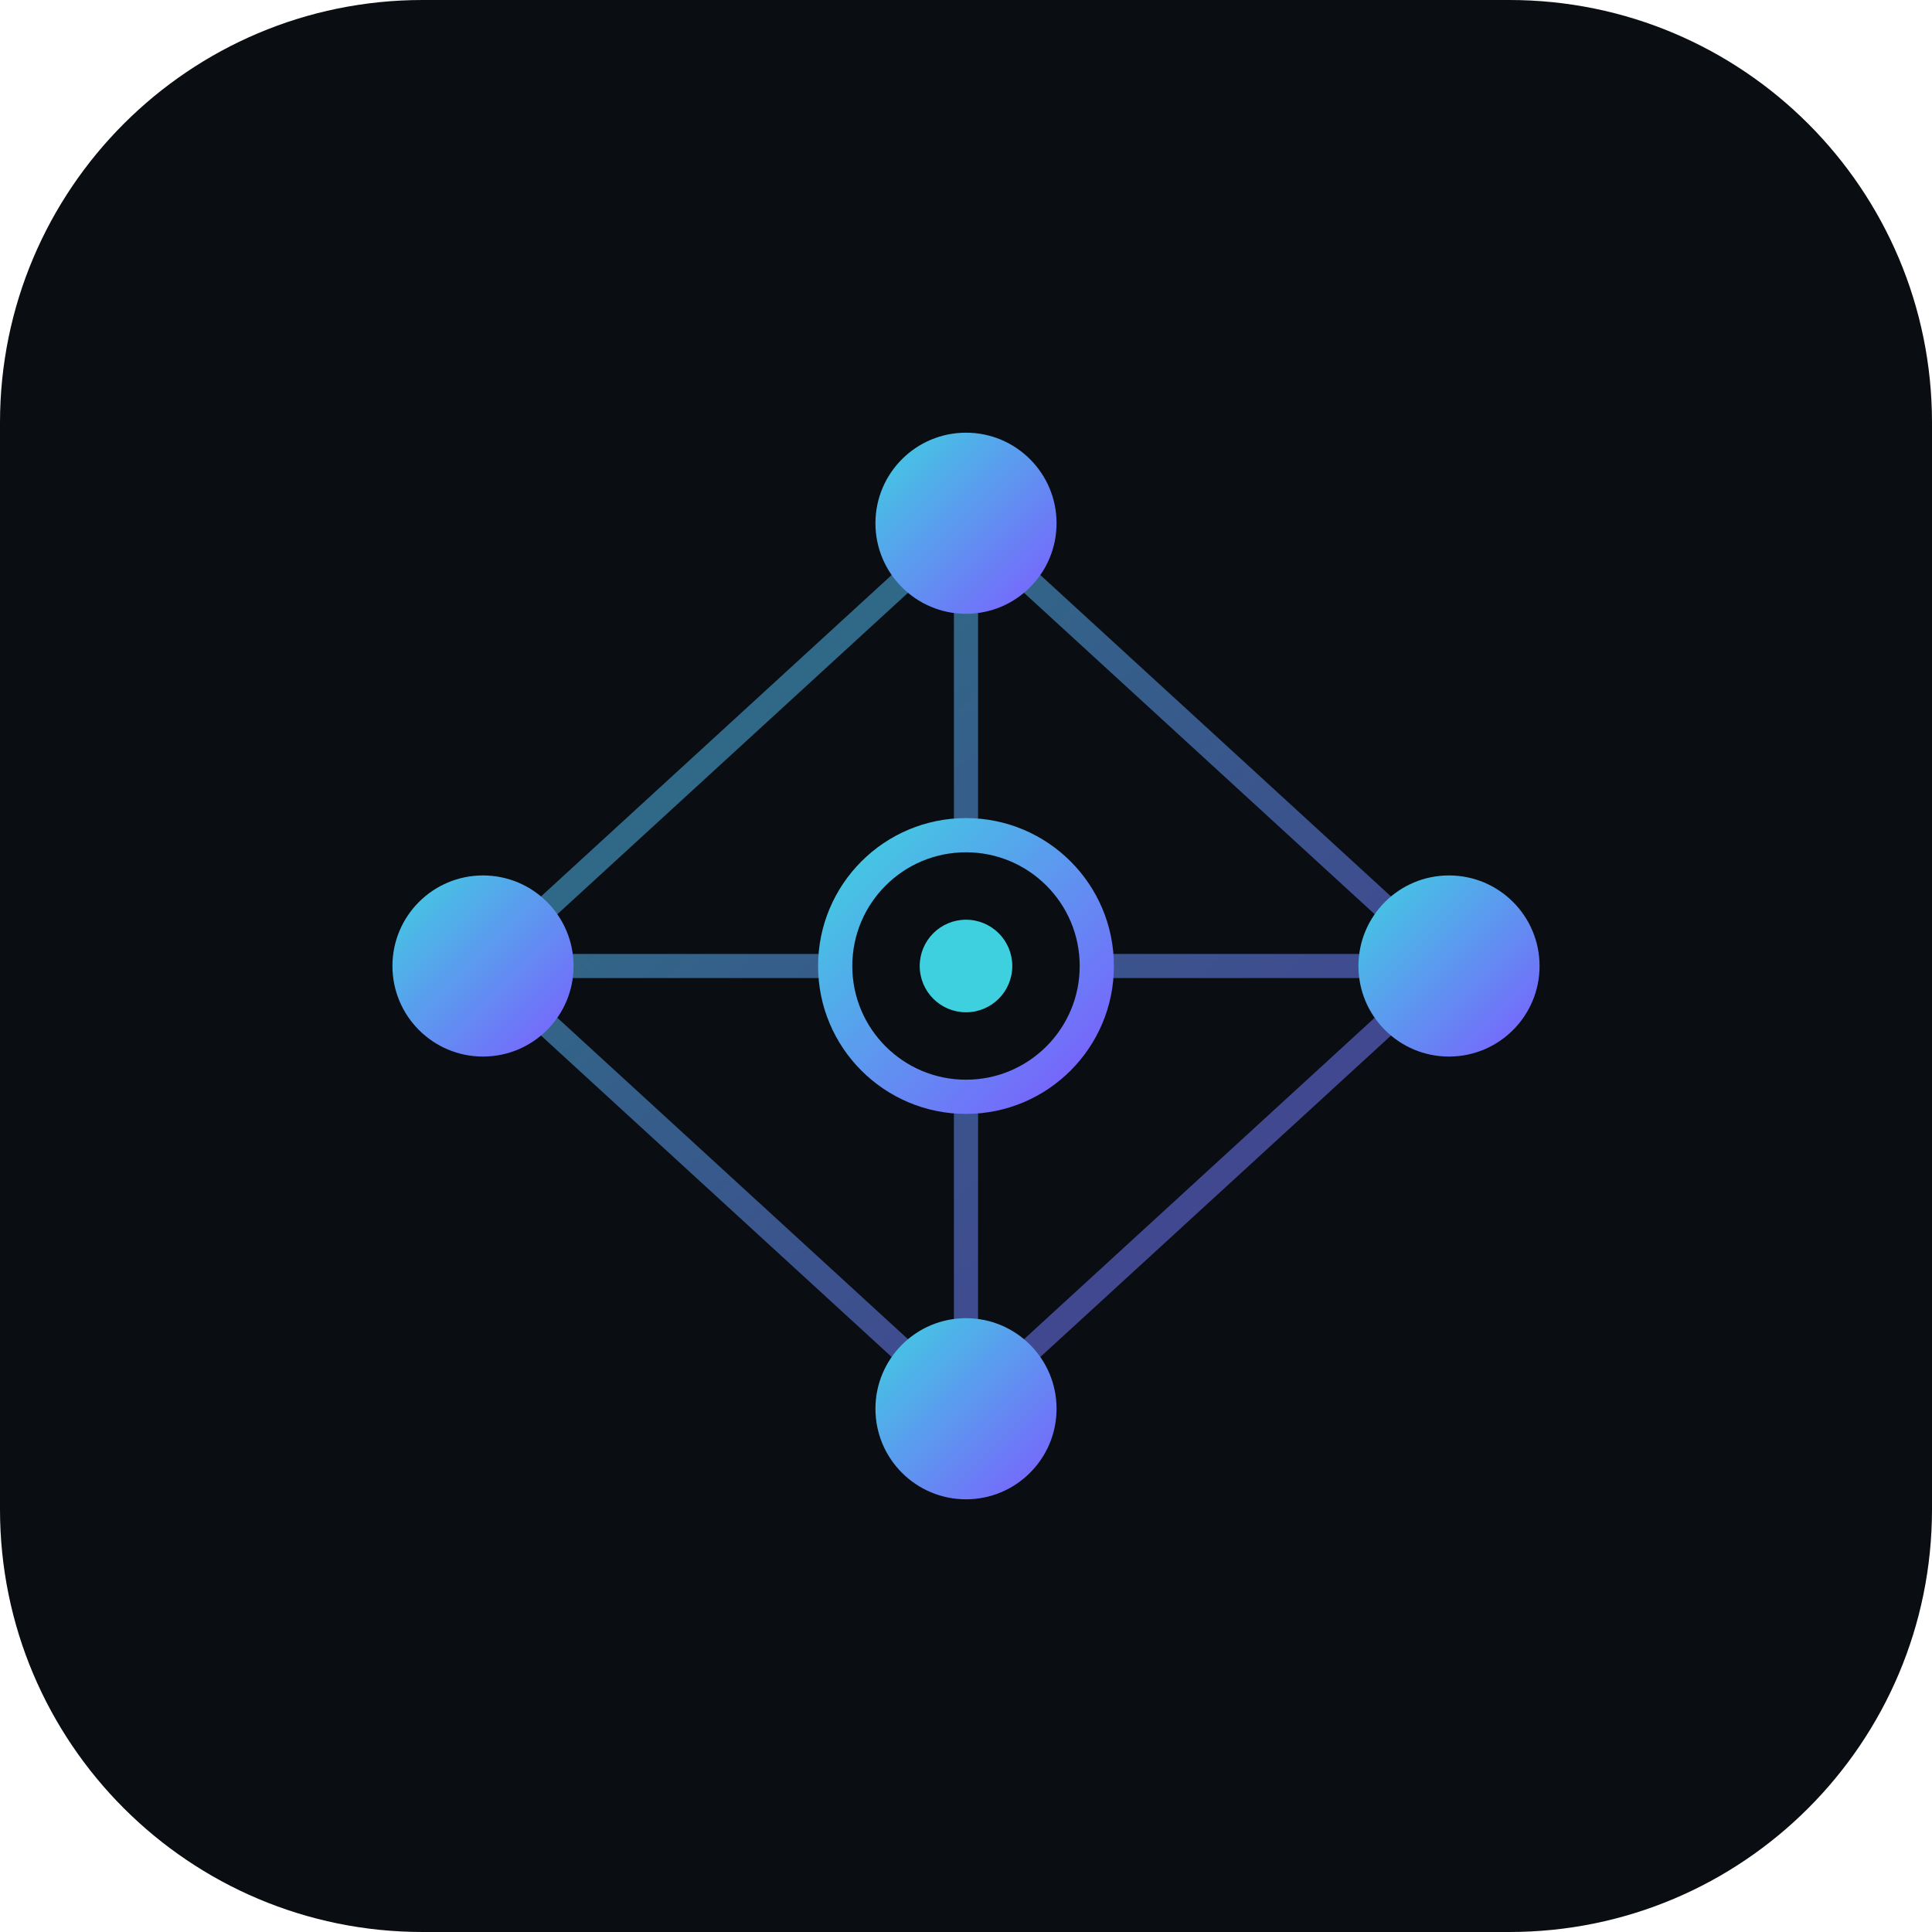
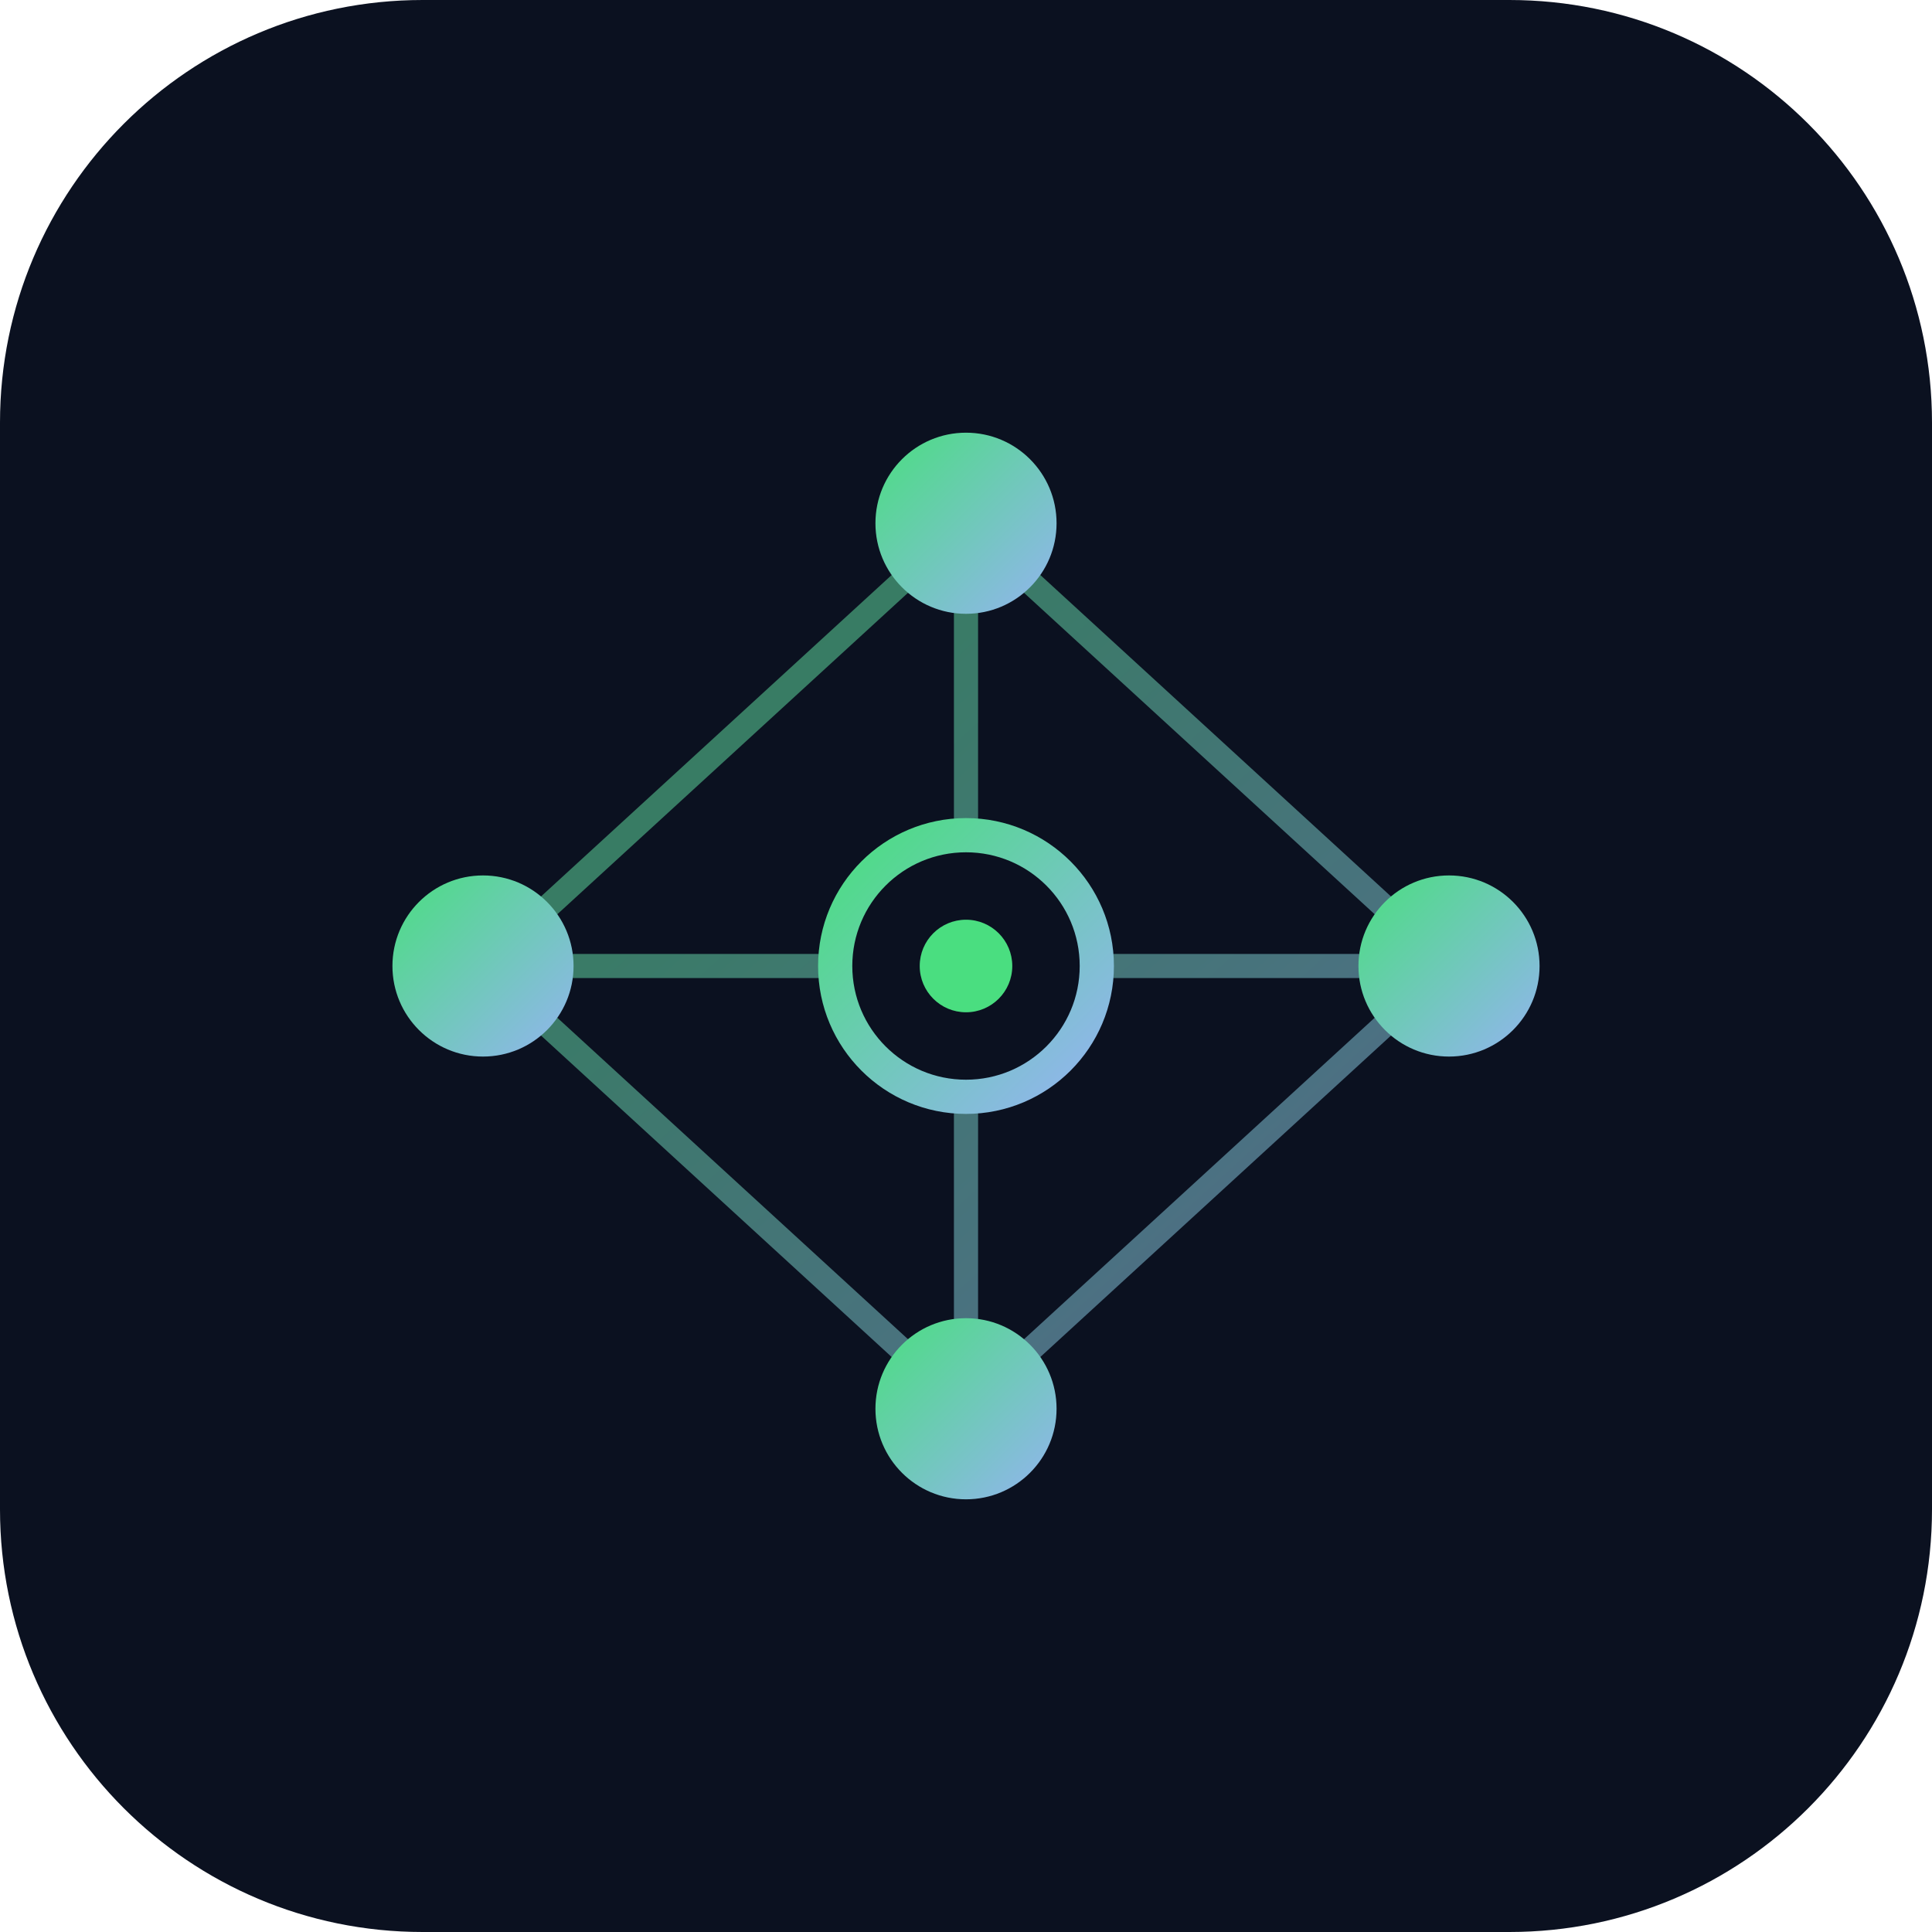
<svg xmlns="http://www.w3.org/2000/svg" viewBox="0 0 192 192">
  <defs>
    <linearGradient id="g" x1="0" y1="0" x2="1" y2="1">
-       <stop offset="0" stop-color="#3fd0e0" />
-       <stop offset="1" stop-color="#7c5cff" />
+       <stop offset="0" stop-color="#4ade80" />
+       <stop offset="1" stop-color="#93b4f0" />
    </linearGradient>
  </defs>
-   <rect width="192" height="192" rx="42" fill="#0a0d12" />
+   <rect width="192" height="192" rx="42" fill="#0b1120" />
  <g stroke="url(#g)" stroke-width="2.4" opacity=".55">
    <path d="M48 96 L96 52 M96 52 L144 96 M144 96 L96 140 M96 140 L48 96 M96 52 L96 140 M48 96 L144 96" />
    <path d="M48 96 L96 96 M96 96 L144 96" />
  </g>
  <g fill="url(#g)">
    <circle cx="96" cy="52" r="9" />
    <circle cx="144" cy="96" r="9" />
    <circle cx="96" cy="140" r="9" />
    <circle cx="48" cy="96" r="9" />
  </g>
-   <circle cx="96" cy="96" r="13" fill="#0a0d12" stroke="url(#g)" stroke-width="3.4" />
-   <circle cx="96" cy="96" r="4.6" fill="#3fd0e0" />
+   <circle cx="96" cy="96" r="13" fill="#0b1120" stroke="url(#g)" stroke-width="3.4" />
+   <circle cx="96" cy="96" r="4.6" fill="#4ade80" />
</svg>
